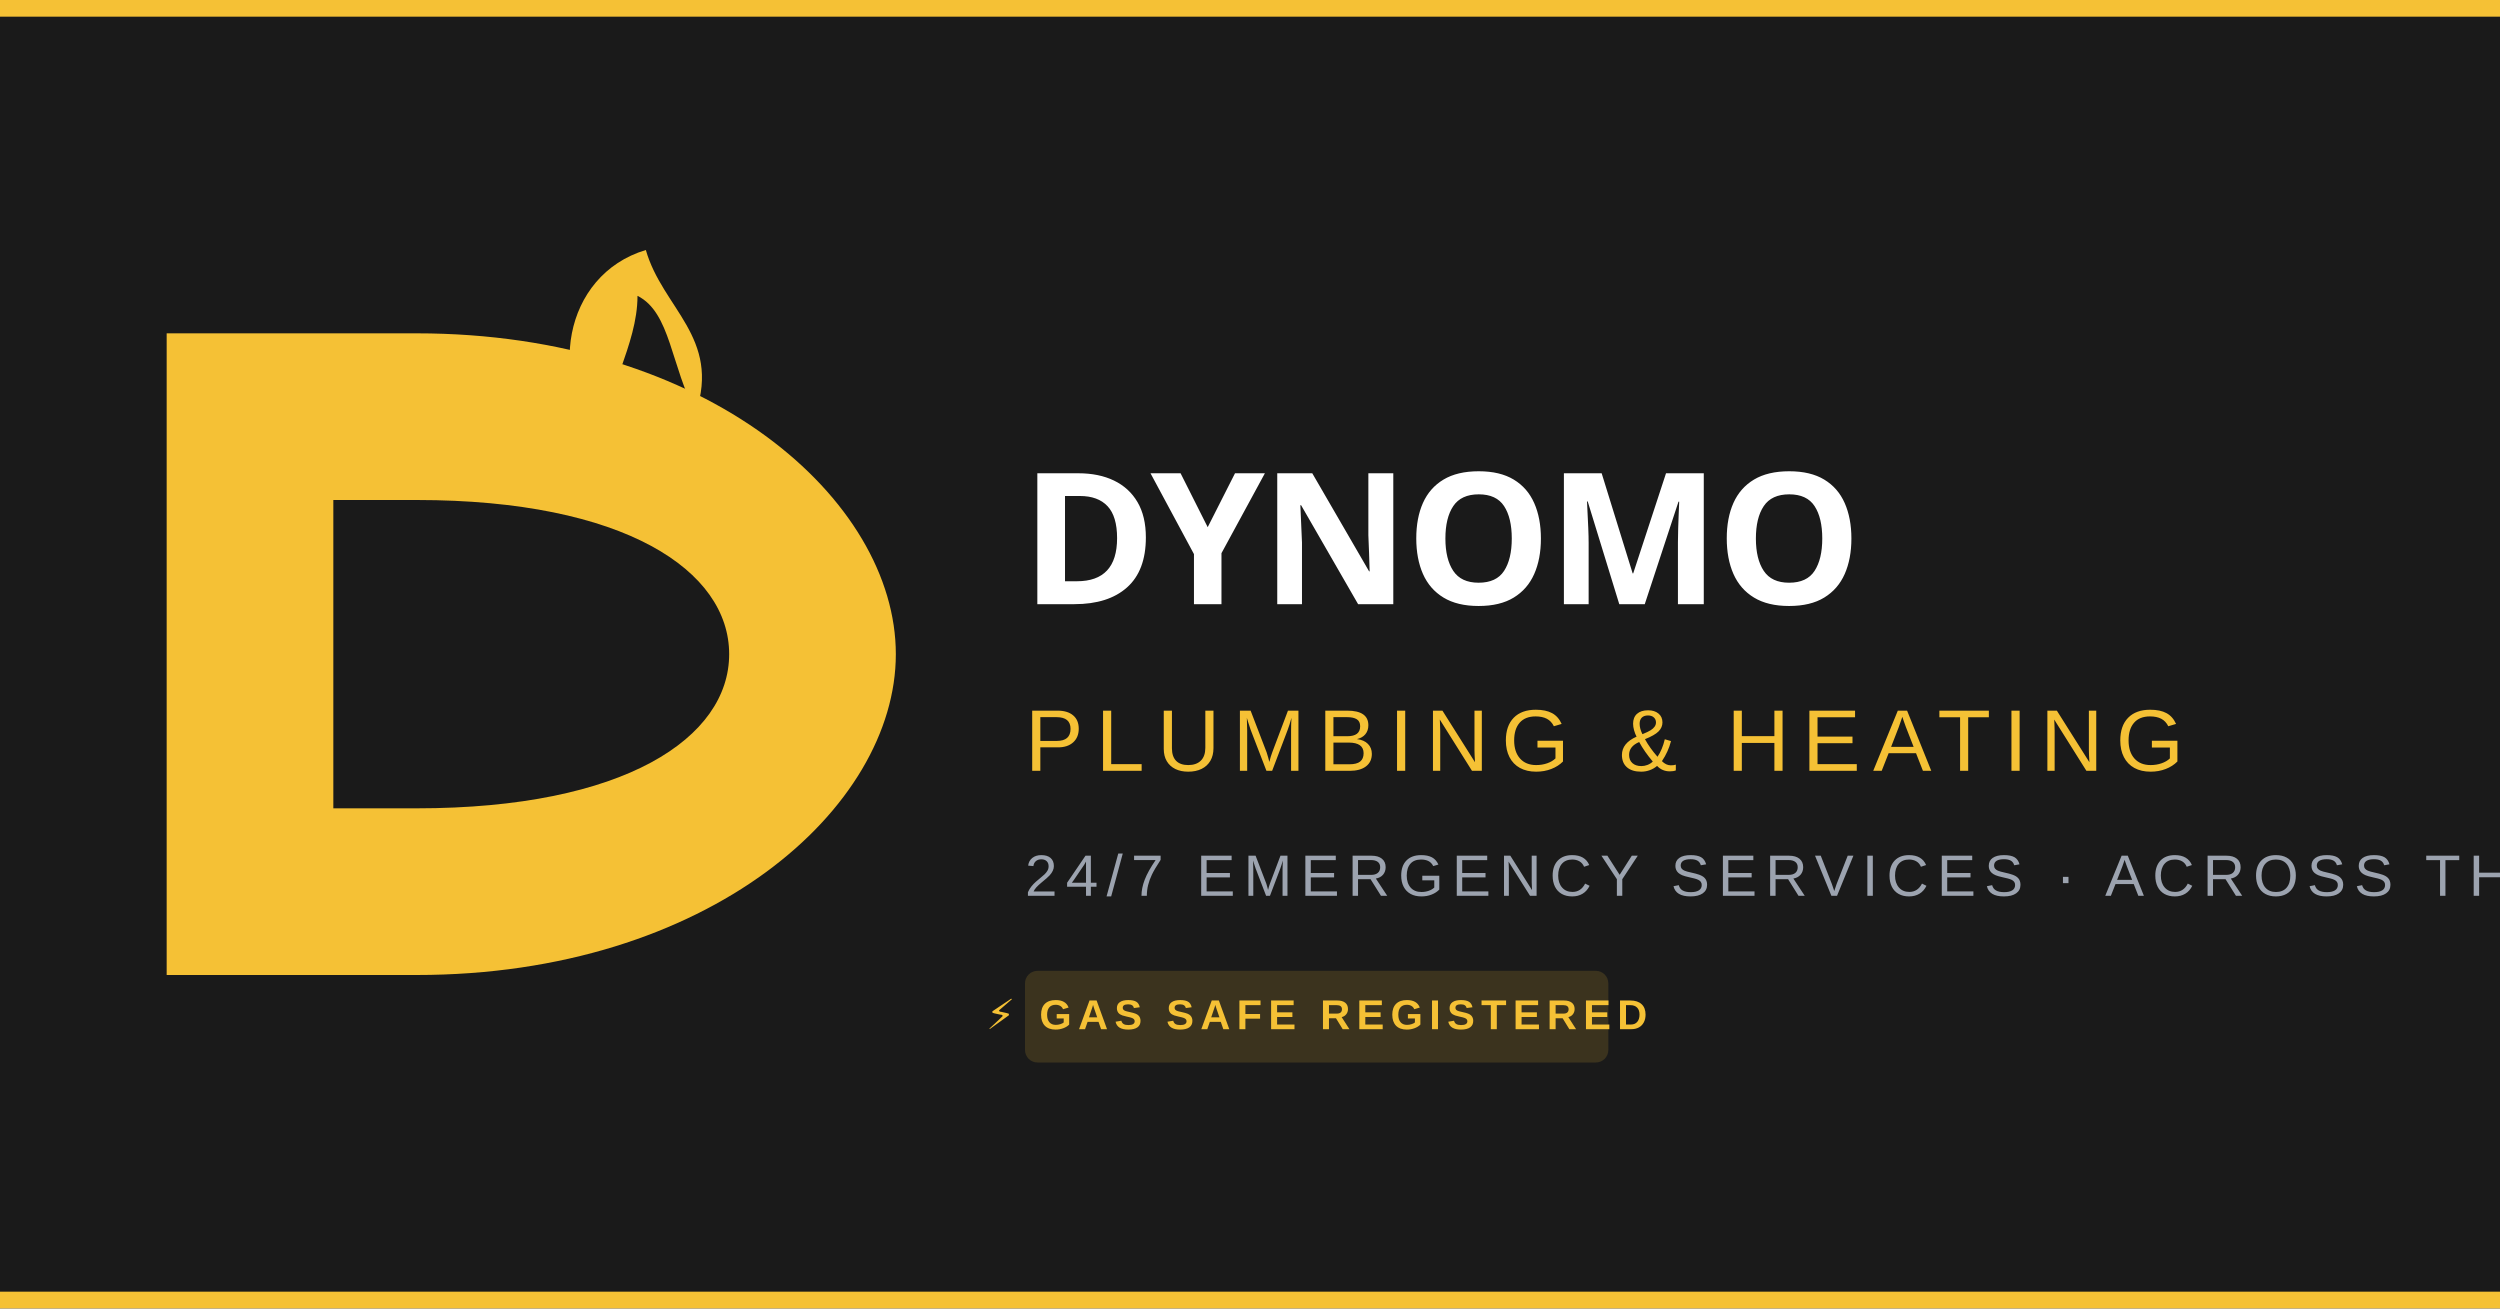
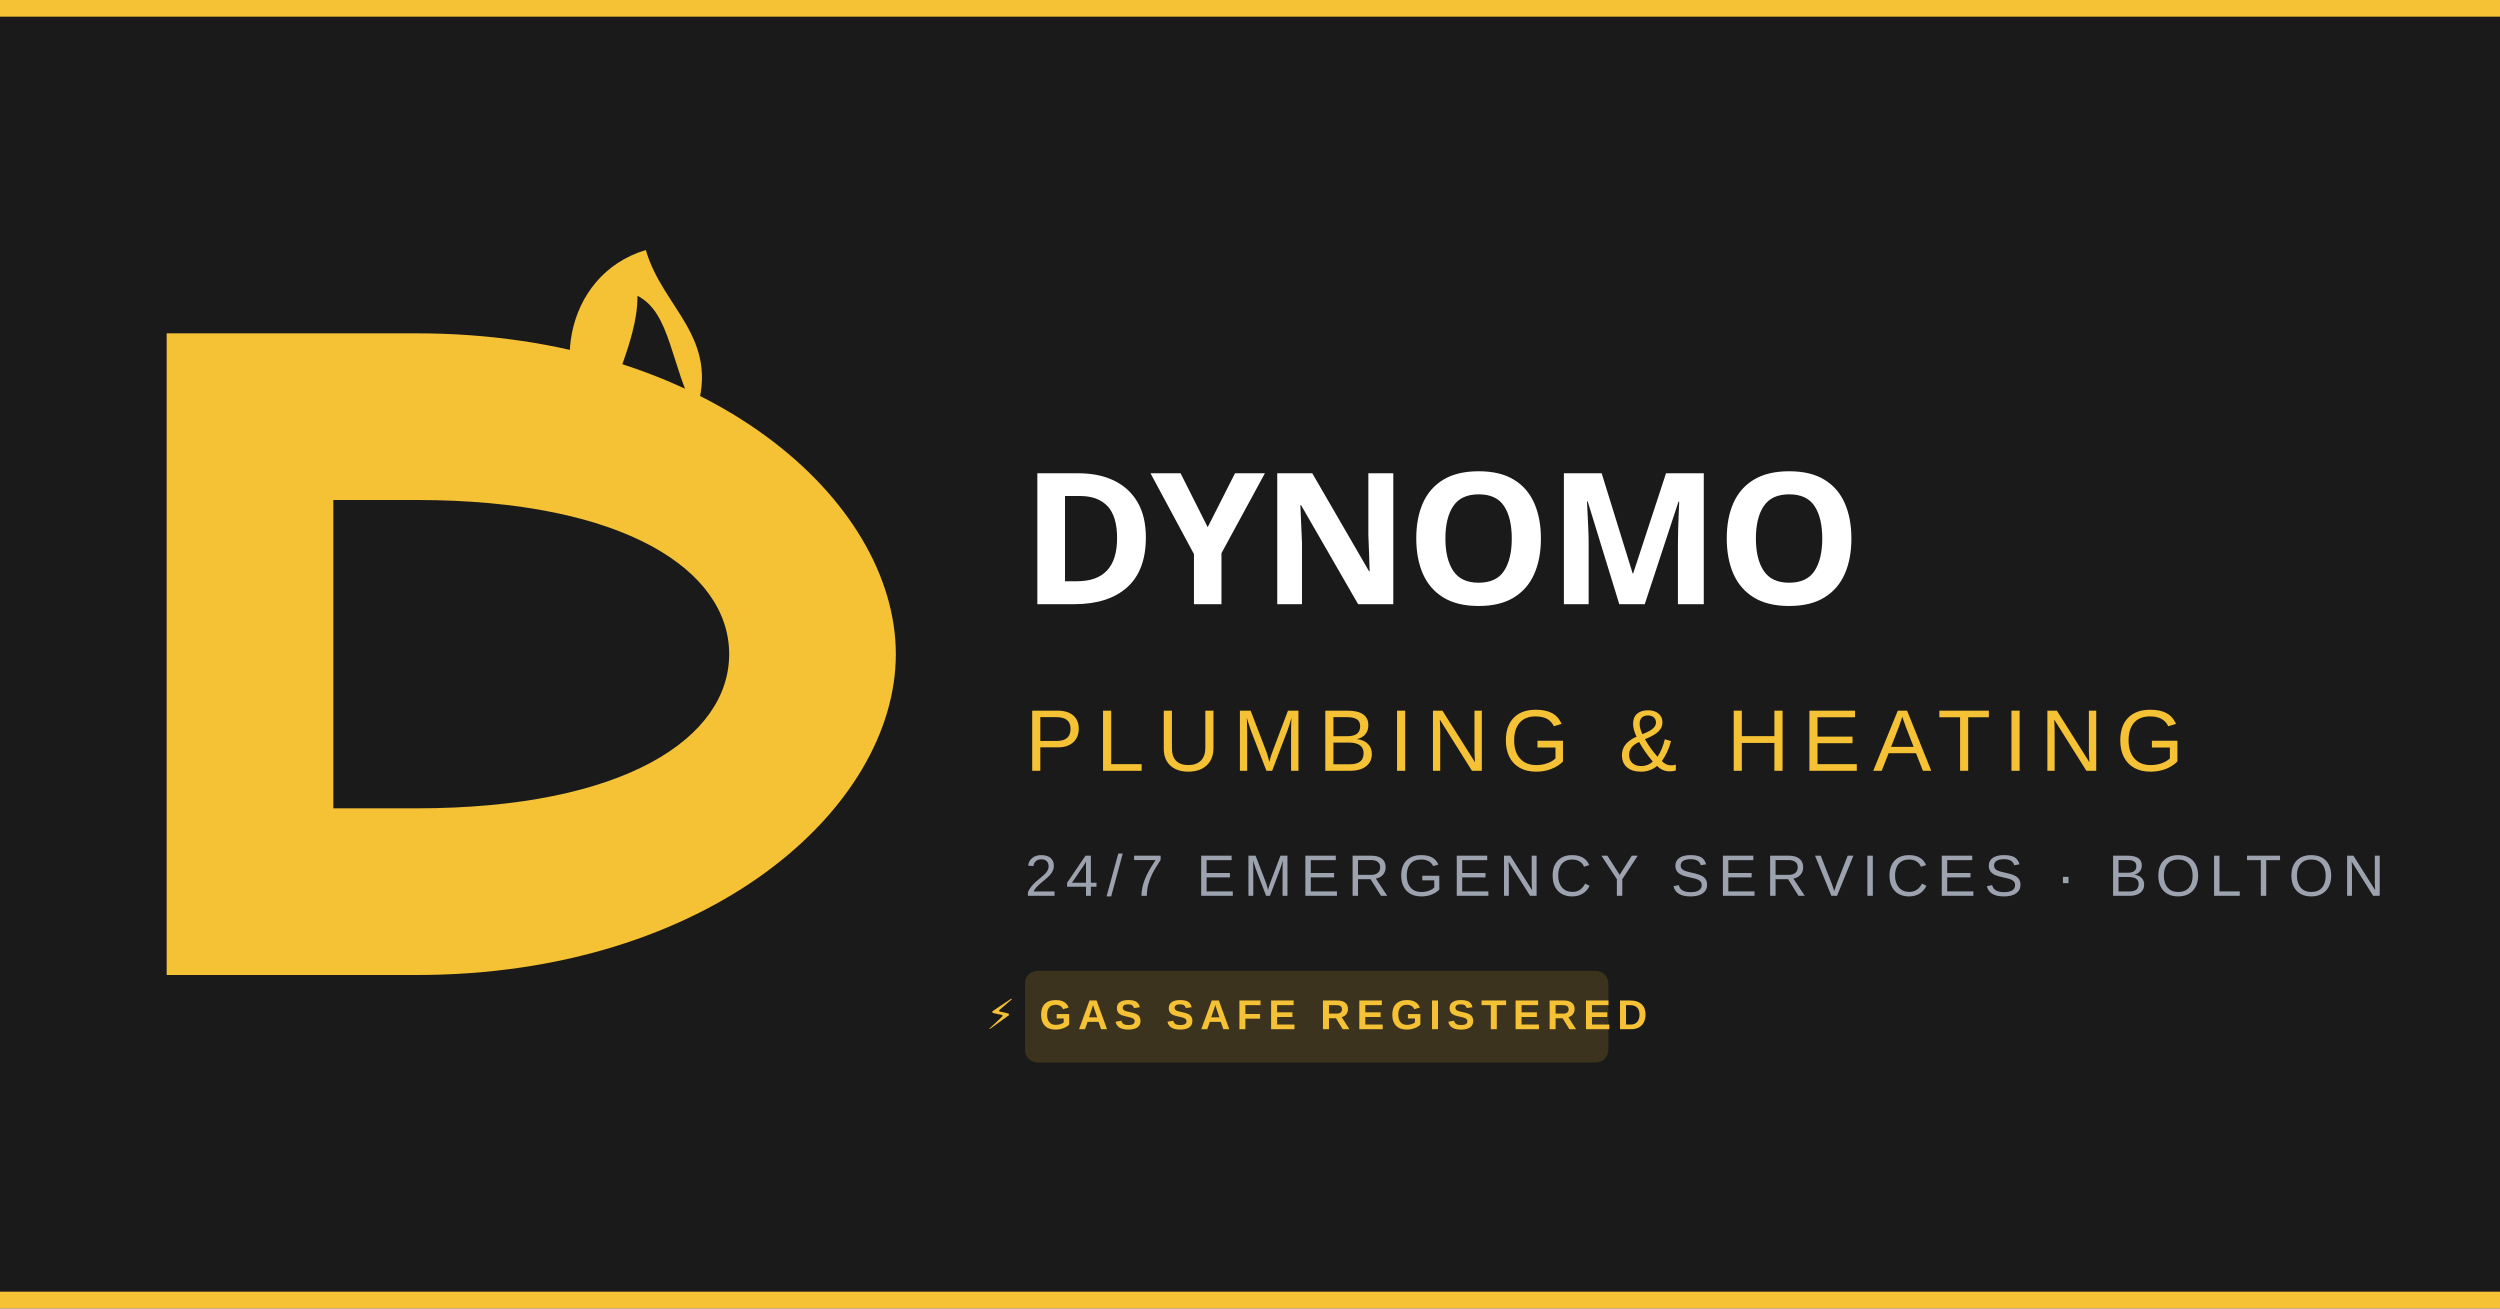
<svg xmlns="http://www.w3.org/2000/svg" viewBox="0 0 1200 628" width="1200" height="628">
  <rect width="1200" height="628" fill="#1a1a1a" />
  <rect width="1200" height="8" fill="#F5C135" />
  <rect y="620" width="1200" height="8" fill="#F5C135" />
  <path fill="#F5C135" fill-rule="evenodd" d="M80,160 L200,160 C340,160 430,240 430,314 C430,388 340,468 200,468 L80,468 Z        M160,240 L200,240 C300,240 350,274 350,314 C350,354 300,388 200,388 L160,388 Z" />
  <path fill="#F5C135" d="M310,120 C318,148 346,162 334,198 C322,176 322,150 306,142 C306,166 290,188 290,212 C262,184 270,132 310,120 Z" />
  <text x="490" y="290" font-family="Arial Black, sans-serif" font-weight="900" font-size="88" fill="#FFFFFF" letter-spacing="-2">DYNOMO</text>
  <text x="492" y="370" font-family="Arial, sans-serif" font-weight="400" font-size="42" fill="#F5C135" letter-spacing="6">PLUMBING &amp; HEATING</text>
-   <text x="492" y="430" font-family="Arial, sans-serif" font-weight="400" font-size="28" fill="#9ca3af" letter-spacing="4">24/7 EMERGENCY SERVICES · ACROSS THE UK</text>
+   <text x="492" y="430" font-family="Arial, sans-serif" font-weight="400" font-size="28" fill="#9ca3af" letter-spacing="4">24/7 EMERGENCY SERVICES · BOLTON</text>
  <rect x="492" y="466" width="280" height="44" rx="6" fill="#F5C135" opacity="0.15" />
  <text x="632" y="494" text-anchor="middle" font-family="Arial, sans-serif" font-weight="700" font-size="20" fill="#F5C135" letter-spacing="3">⚡ GAS SAFE REGISTERED</text>
</svg>
